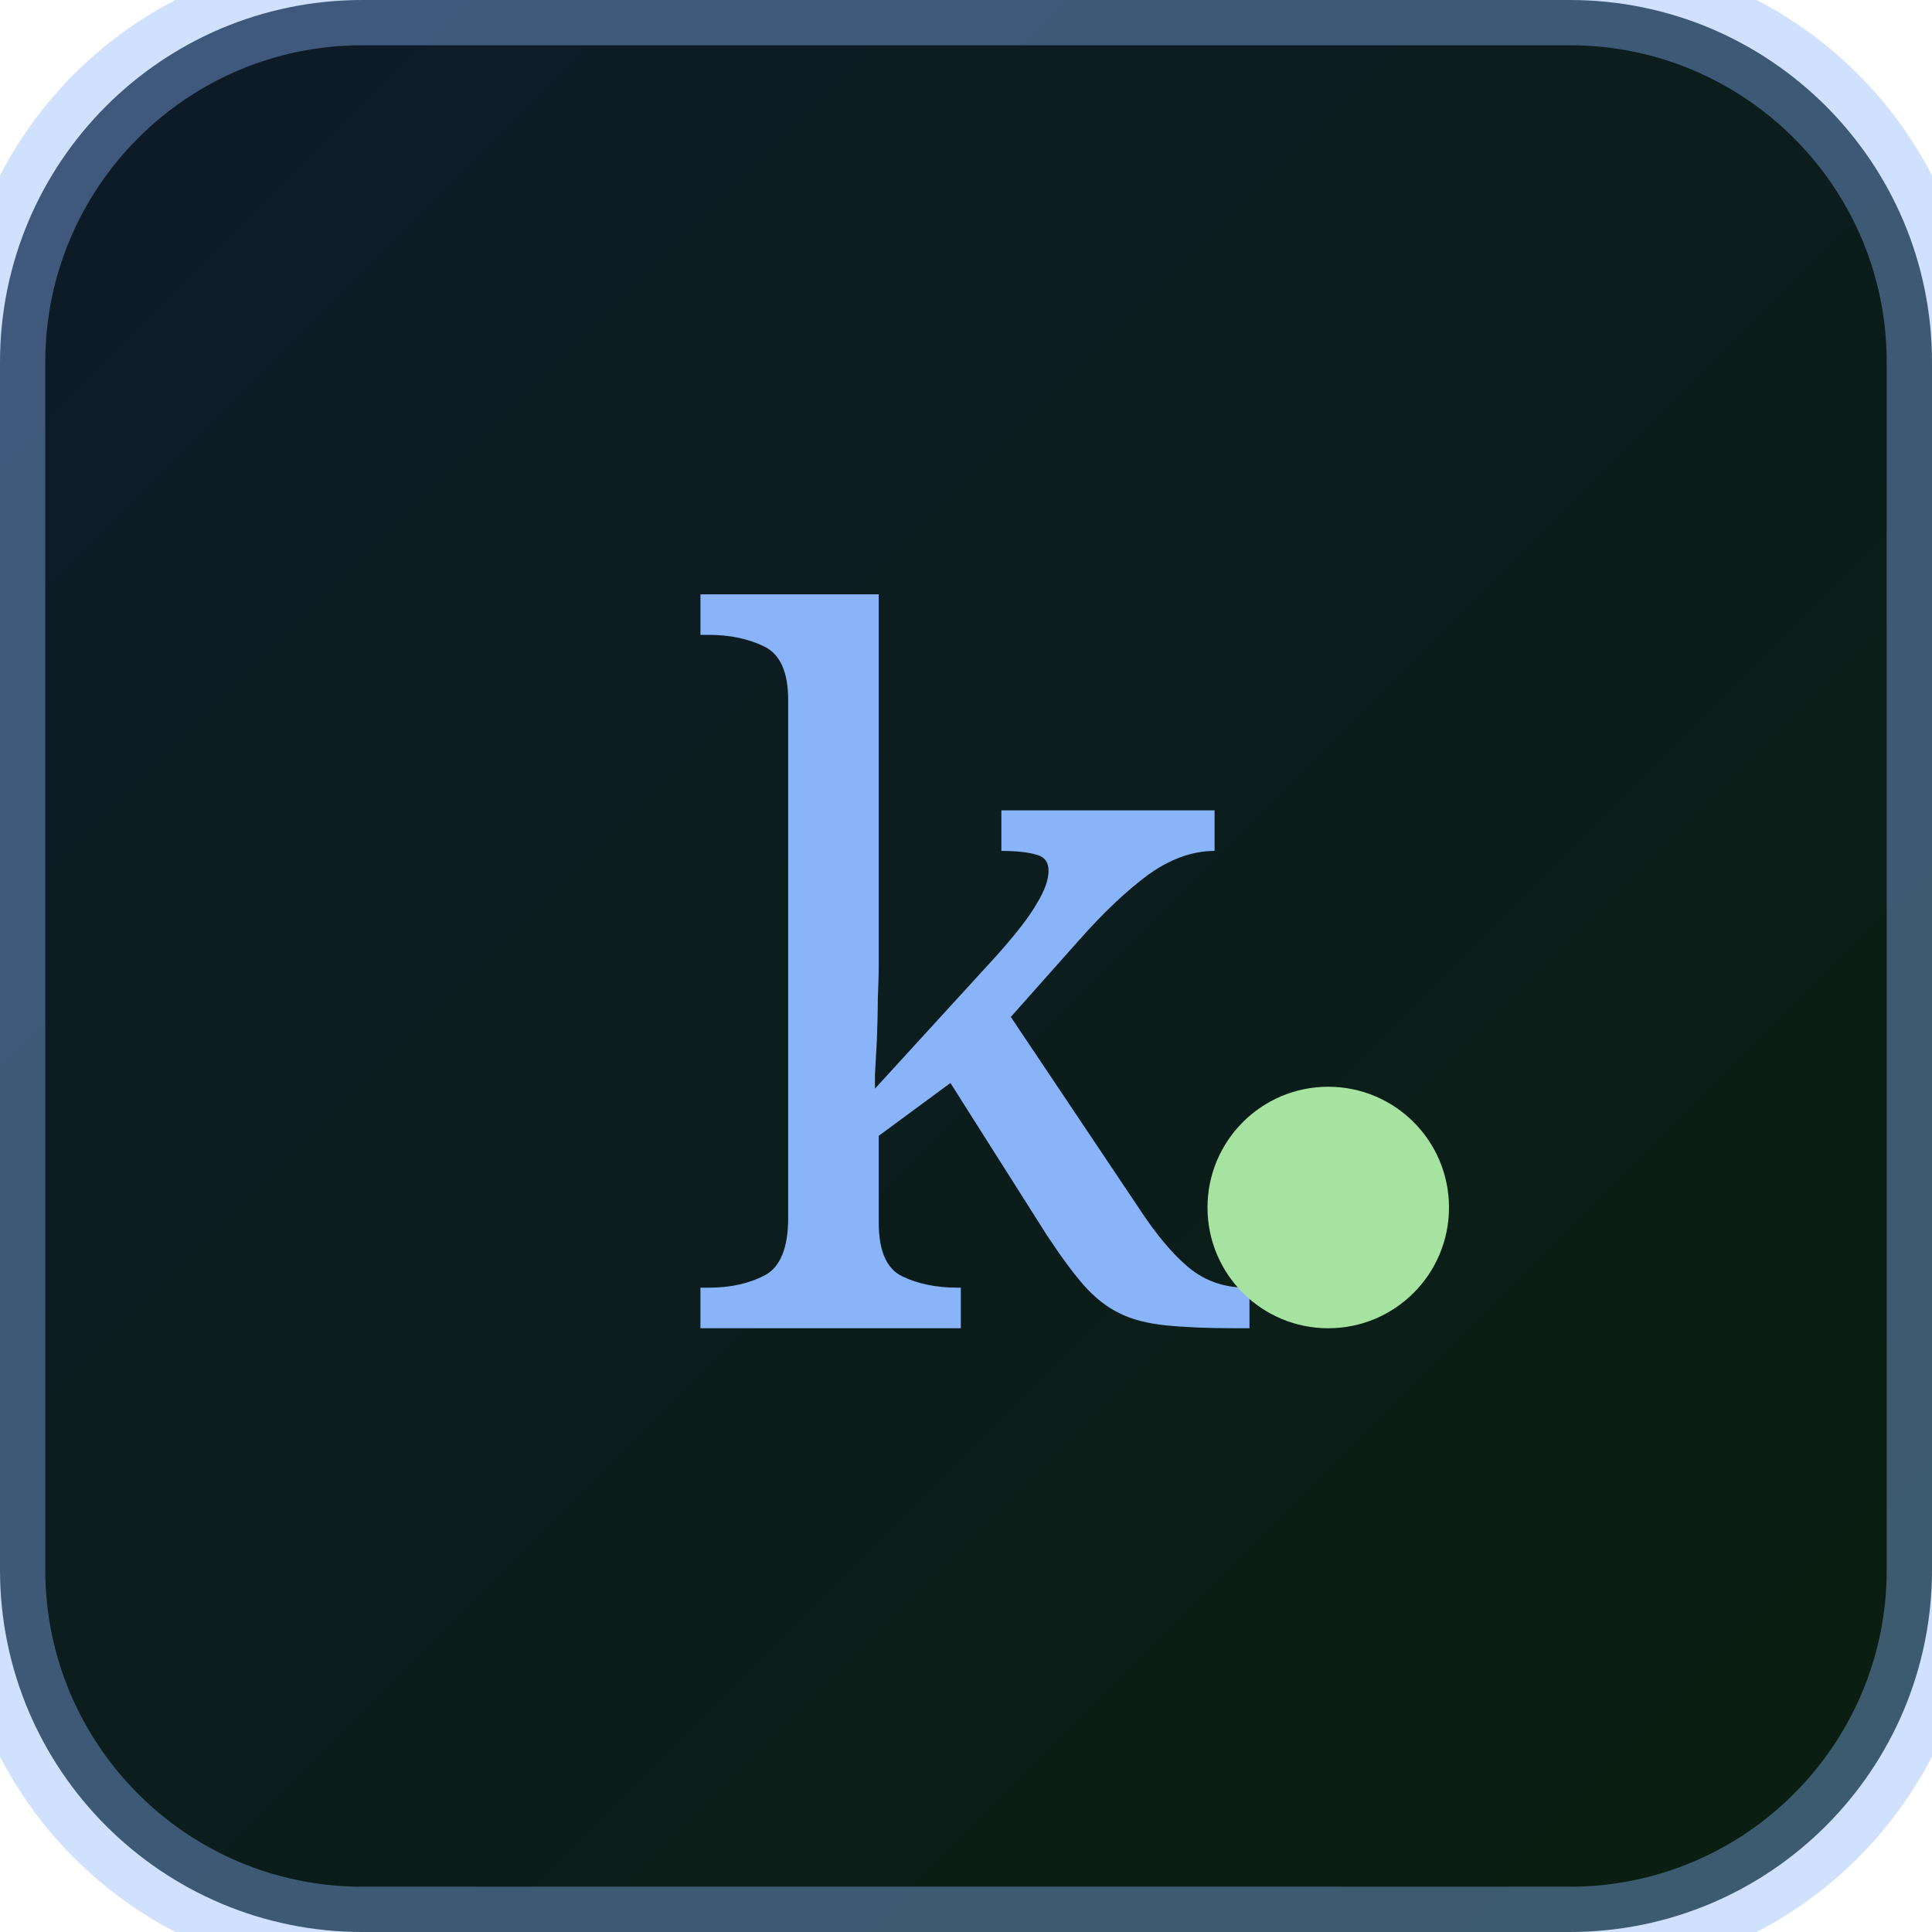
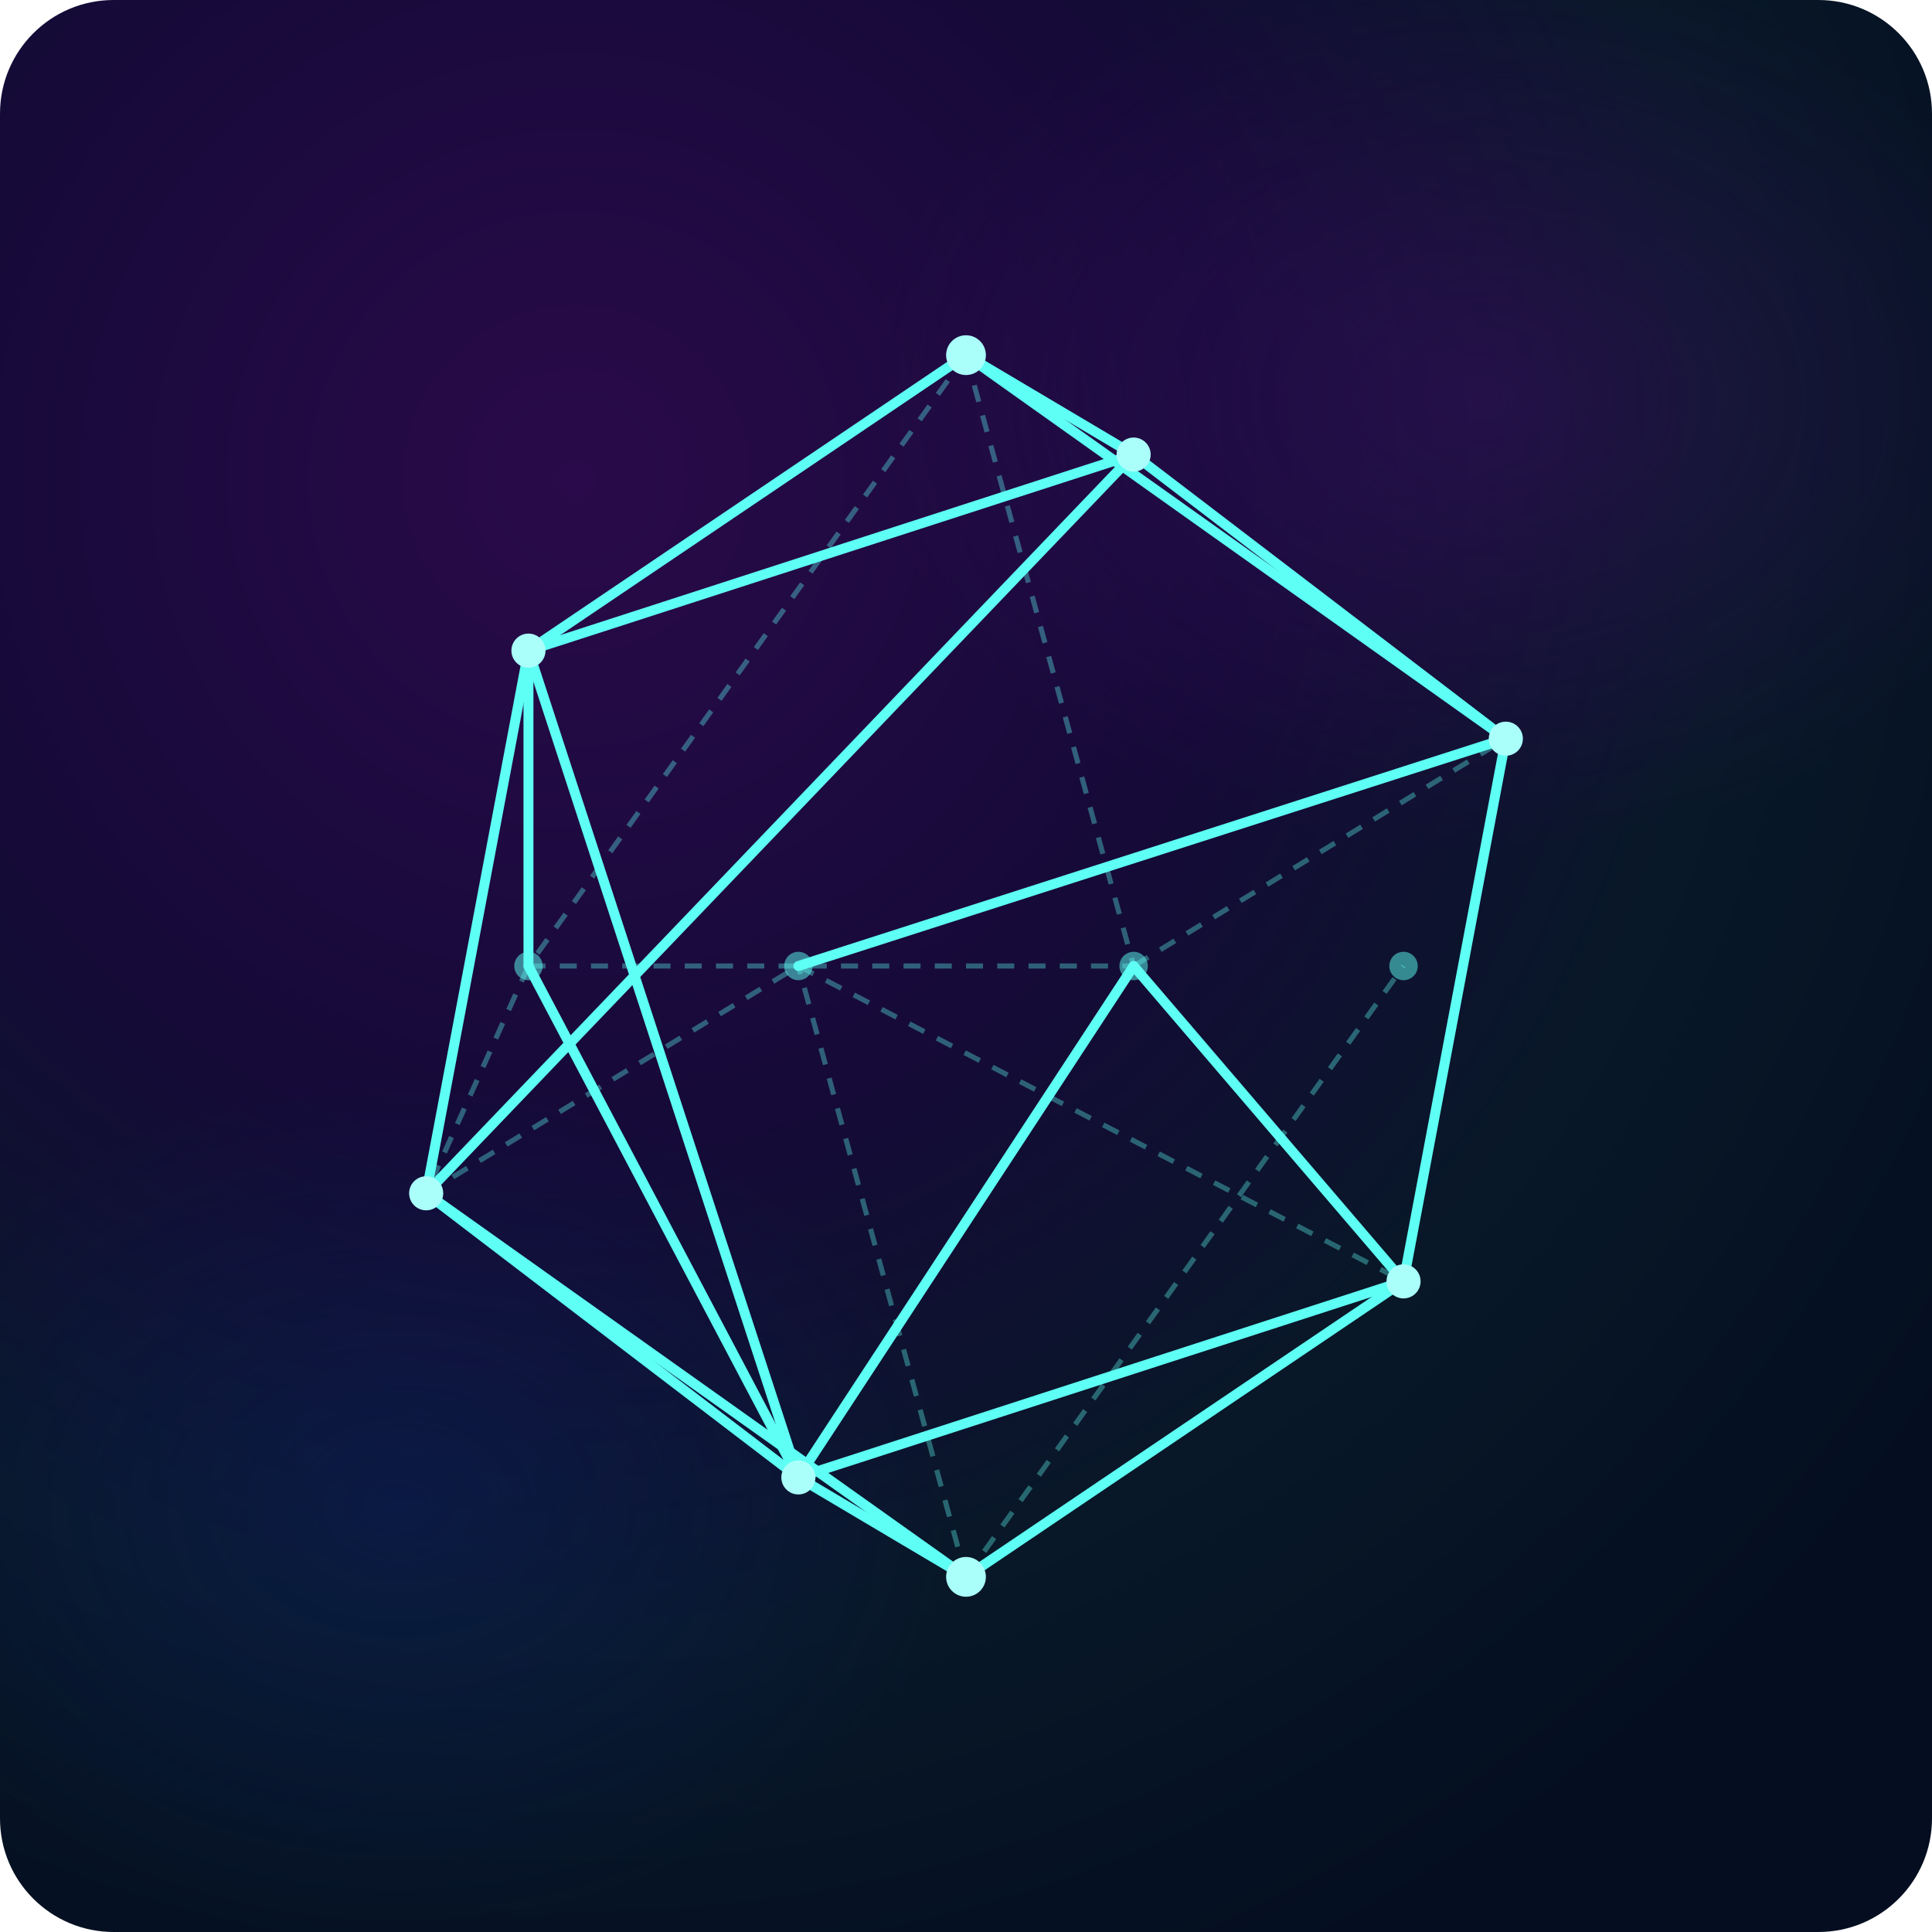
- <svg xmlns="http://www.w3.org/2000/svg" viewBox="0 0 32 32">
+ <svg xmlns="http://www.w3.org/2000/svg" width="32" height="32" viewBox="0 0 680 680">
  <defs>
-     <linearGradient id="g" x1="0" y1="0" x2="1" y2="1">
-       <stop offset="0%" stop-color="#0d1b2a" />
-       <stop offset="100%" stop-color="#0a1f0f" />
-     </linearGradient>
+     <radialGradient id="bg" cx="30%" cy="25%" r="85%">
+       <stop offset="0%" stop-color="#2a0a4a" />
+       <stop offset="40%" stop-color="#150a38" />
+       <stop offset="70%" stop-color="#081828" />
+       <stop offset="100%" stop-color="#040e20" />
+     </radialGradient>
+     <radialGradient id="nebula1" cx="50%" cy="50%" r="50%">
+       <stop offset="0%" stop-color="#3a1060" stop-opacity="0.5" />
+       <stop offset="100%" stop-color="#3a1060" stop-opacity="0" />
+     </radialGradient>
+     <radialGradient id="nebula2" cx="50%" cy="50%" r="50%">
+       <stop offset="0%" stop-color="#0a2060" stop-opacity="0.45" />
+       <stop offset="100%" stop-color="#0a2060" stop-opacity="0" />
+     </radialGradient>
  </defs>
-   <rect width="32" height="32" rx="6" fill="url(#g)" />
-   <rect width="32" height="32" rx="6" fill="none" stroke="#89b4fa" stroke-width="1.5" opacity="0.4" />
-   <text x="16" y="22" text-anchor="middle" font-family="Georgia, serif" font-size="16" font-weight="400" fill="#89b4fa">k</text>
-   <circle cx="22" cy="20" r="2" fill="#a6e3a1" />
+   <rect width="680" height="680" fill="url(#bg)" rx="40" />
+   <ellipse cx="520" cy="140" rx="220" ry="160" fill="url(#nebula1)" />
+   <ellipse cx="140" cy="530" rx="200" ry="150" fill="url(#nebula2)" />
+   <g transform="translate(340,340)">
+     <line fill="none" stroke="#5efff4" stroke-width="3.5" stroke-linecap="round" x1="0" y1="-215" x2="190" y2="-80" />
+     <line fill="none" stroke="#5efff4" stroke-width="3.5" stroke-linecap="round" x1="0" y1="-215" x2="59" y2="-180" />
+     <line fill="none" stroke="#5efff4" stroke-width="3.5" stroke-linecap="round" x1="0" y1="-215" x2="-154" y2="-111" />
+     <line fill="none" stroke="#5efff4" stroke-width="1.8" stroke-dasharray="6,5" opacity="0.35" x1="0" y1="-215" x2="-154" y2="0" />
+     <line fill="none" stroke="#5efff4" stroke-width="1.8" stroke-dasharray="6,5" opacity="0.35" x1="0" y1="-215" x2="59" y2="0" />
+     <line fill="none" stroke="#5efff4" stroke-width="3.5" stroke-linecap="round" x1="190" y1="-80" x2="59" y2="-180" />
+     <line fill="none" stroke="#5efff4" stroke-width="3.5" stroke-linecap="round" x1="59" y1="-180" x2="-154" y2="-111" />
+     <line fill="none" stroke="#5efff4" stroke-width="3.5" stroke-linecap="round" x1="-154" y1="-111" x2="-154" y2="0" />
+     <line fill="none" stroke="#5efff4" stroke-width="1.8" stroke-dasharray="6,5" opacity="0.35" x1="-154" y1="0" x2="59" y2="0" />
+     <line fill="none" stroke="#5efff4" stroke-width="1.8" stroke-dasharray="6,5" opacity="0.35" x1="59" y1="0" x2="190" y2="-80" />
+     <line fill="none" stroke="#5efff4" stroke-width="3.5" stroke-linecap="round" x1="190" y1="-80" x2="154" y2="111" />
+     <line fill="none" stroke="#5efff4" stroke-width="3.5" stroke-linecap="round" x1="190" y1="-80" x2="-59" y2="0" />
+     <line fill="none" stroke="#5efff4" stroke-width="3.5" stroke-linecap="round" x1="59" y1="-180" x2="-190" y2="80" />
+     <line fill="none" stroke="#5efff4" stroke-width="3.5" stroke-linecap="round" x1="-154" y1="-111" x2="-190" y2="80" />
+     <line fill="none" stroke="#5efff4" stroke-width="3.5" stroke-linecap="round" x1="-154" y1="-111" x2="-59" y2="180" />
+     <line fill="none" stroke="#5efff4" stroke-width="3.5" stroke-linecap="round" x1="-154" y1="0" x2="-59" y2="180" />
+     <line fill="none" stroke="#5efff4" stroke-width="1.8" stroke-dasharray="6,5" opacity="0.35" x1="-154" y1="0" x2="-190" y2="80" />
+     <line fill="none" stroke="#5efff4" stroke-width="3.5" stroke-linecap="round" x1="59" y1="0" x2="-59" y2="180" />
+     <line fill="none" stroke="#5efff4" stroke-width="3.5" stroke-linecap="round" x1="59" y1="0" x2="154" y2="111" />
+     <line fill="none" stroke="#5efff4" stroke-width="3.5" stroke-linecap="round" x1="154" y1="111" x2="-59" y2="180" />
+     <line fill="none" stroke="#5efff4" stroke-width="3.5" stroke-linecap="round" x1="-59" y1="180" x2="-190" y2="80" />
+     <line fill="none" stroke="#5efff4" stroke-width="1.8" stroke-dasharray="6,5" opacity="0.35" x1="-190" y1="80" x2="-59" y2="0" />
+     <line fill="none" stroke="#5efff4" stroke-width="1.8" stroke-dasharray="6,5" opacity="0.35" x1="-59" y1="0" x2="154" y2="111" />
+     <line fill="none" stroke="#5efff4" stroke-width="3.5" stroke-linecap="round" x1="0" y1="215" x2="154" y2="111" />
+     <line fill="none" stroke="#5efff4" stroke-width="3.5" stroke-linecap="round" x1="0" y1="215" x2="-59" y2="180" />
+     <line fill="none" stroke="#5efff4" stroke-width="3.5" stroke-linecap="round" x1="0" y1="215" x2="-190" y2="80" />
+     <line fill="none" stroke="#5efff4" stroke-width="1.8" stroke-dasharray="6,5" opacity="0.35" x1="0" y1="215" x2="-59" y2="0" />
+     <line fill="none" stroke="#5efff4" stroke-width="1.8" stroke-dasharray="6,5" opacity="0.35" x1="0" y1="215" x2="154" y2="0" />
+     <circle fill="#aafffa" cx="0" cy="-215" r="7" />
+     <circle fill="#aafffa" cx="190" cy="-80" r="6" />
+     <circle fill="#aafffa" cx="59" cy="-180" r="6" />
+     <circle fill="#aafffa" cx="-154" cy="-111" r="6" />
+     <circle fill="#aafffa" cx="154" cy="111" r="6" />
+     <circle fill="#aafffa" cx="-59" cy="180" r="6" />
+     <circle fill="#aafffa" cx="-190" cy="80" r="6" />
+     <circle fill="#aafffa" cx="0" cy="215" r="7" />
+     <circle fill="#5efff4" opacity="0.5" cx="-154" cy="0" r="5" />
+     <circle fill="#5efff4" opacity="0.5" cx="59" cy="0" r="5" />
+     <circle fill="#5efff4" opacity="0.5" cx="-59" cy="0" r="5" />
+     <circle fill="#5efff4" opacity="0.5" cx="154" cy="0" r="5" />
+   </g>
</svg>
